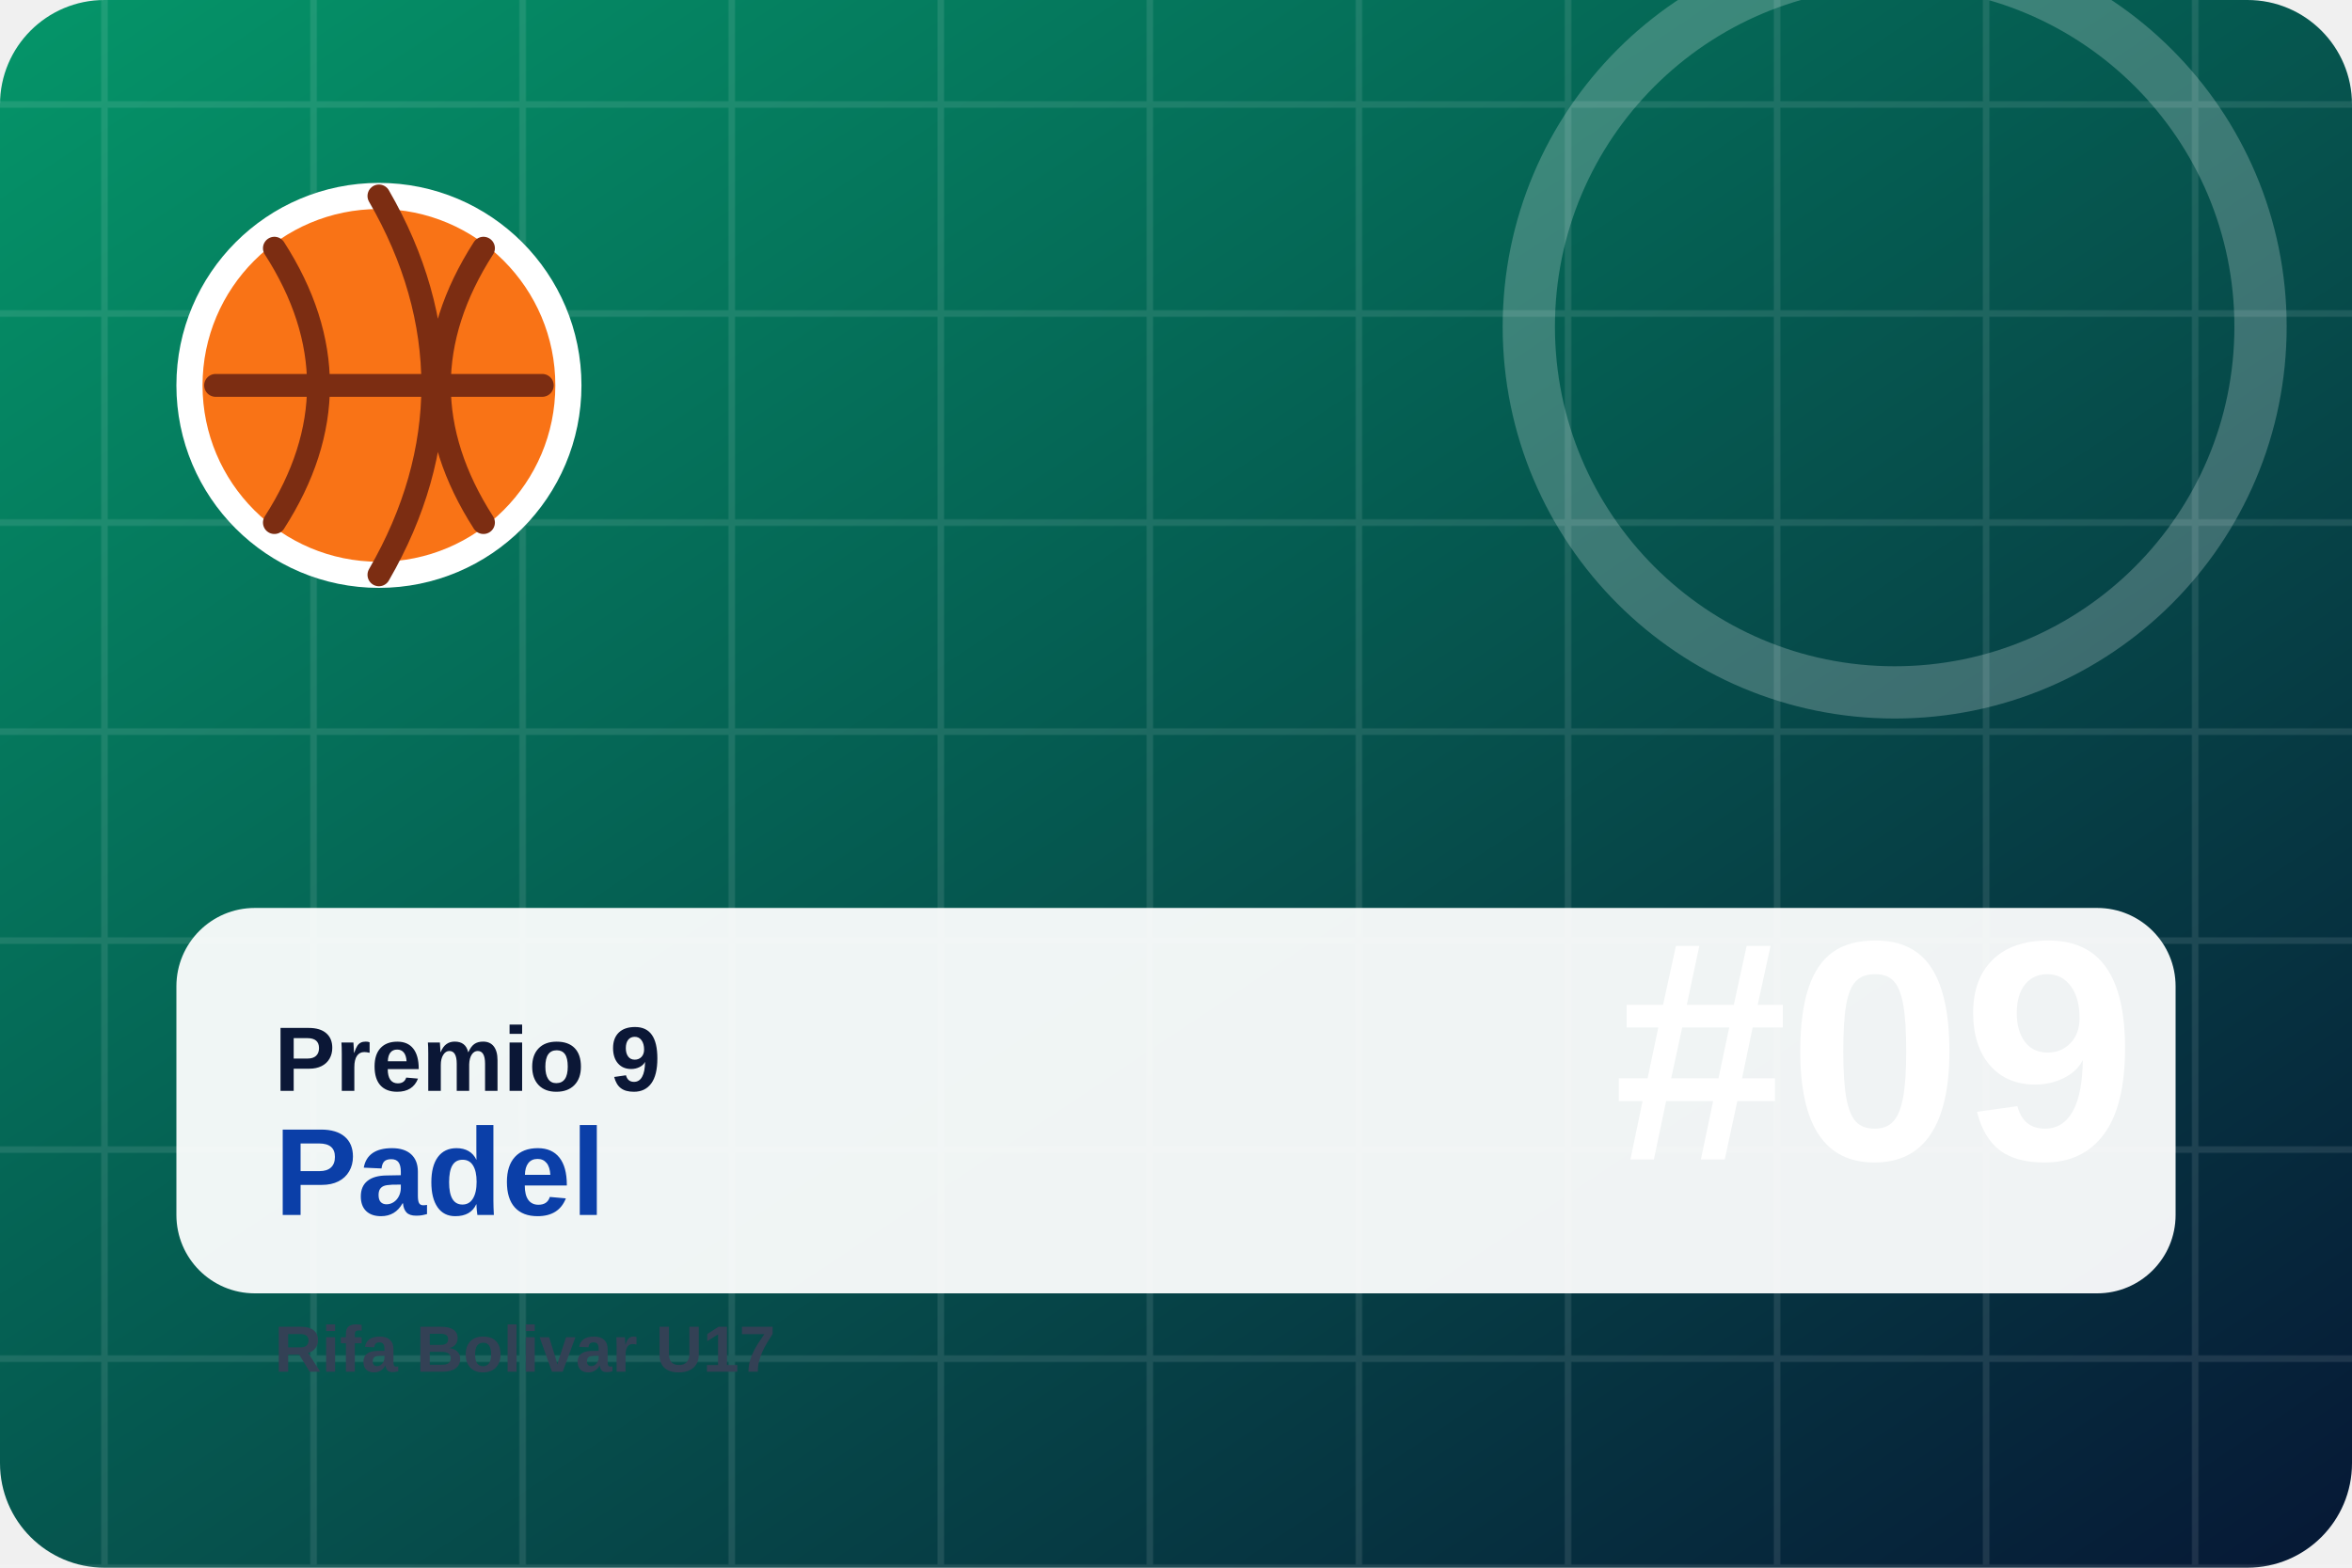
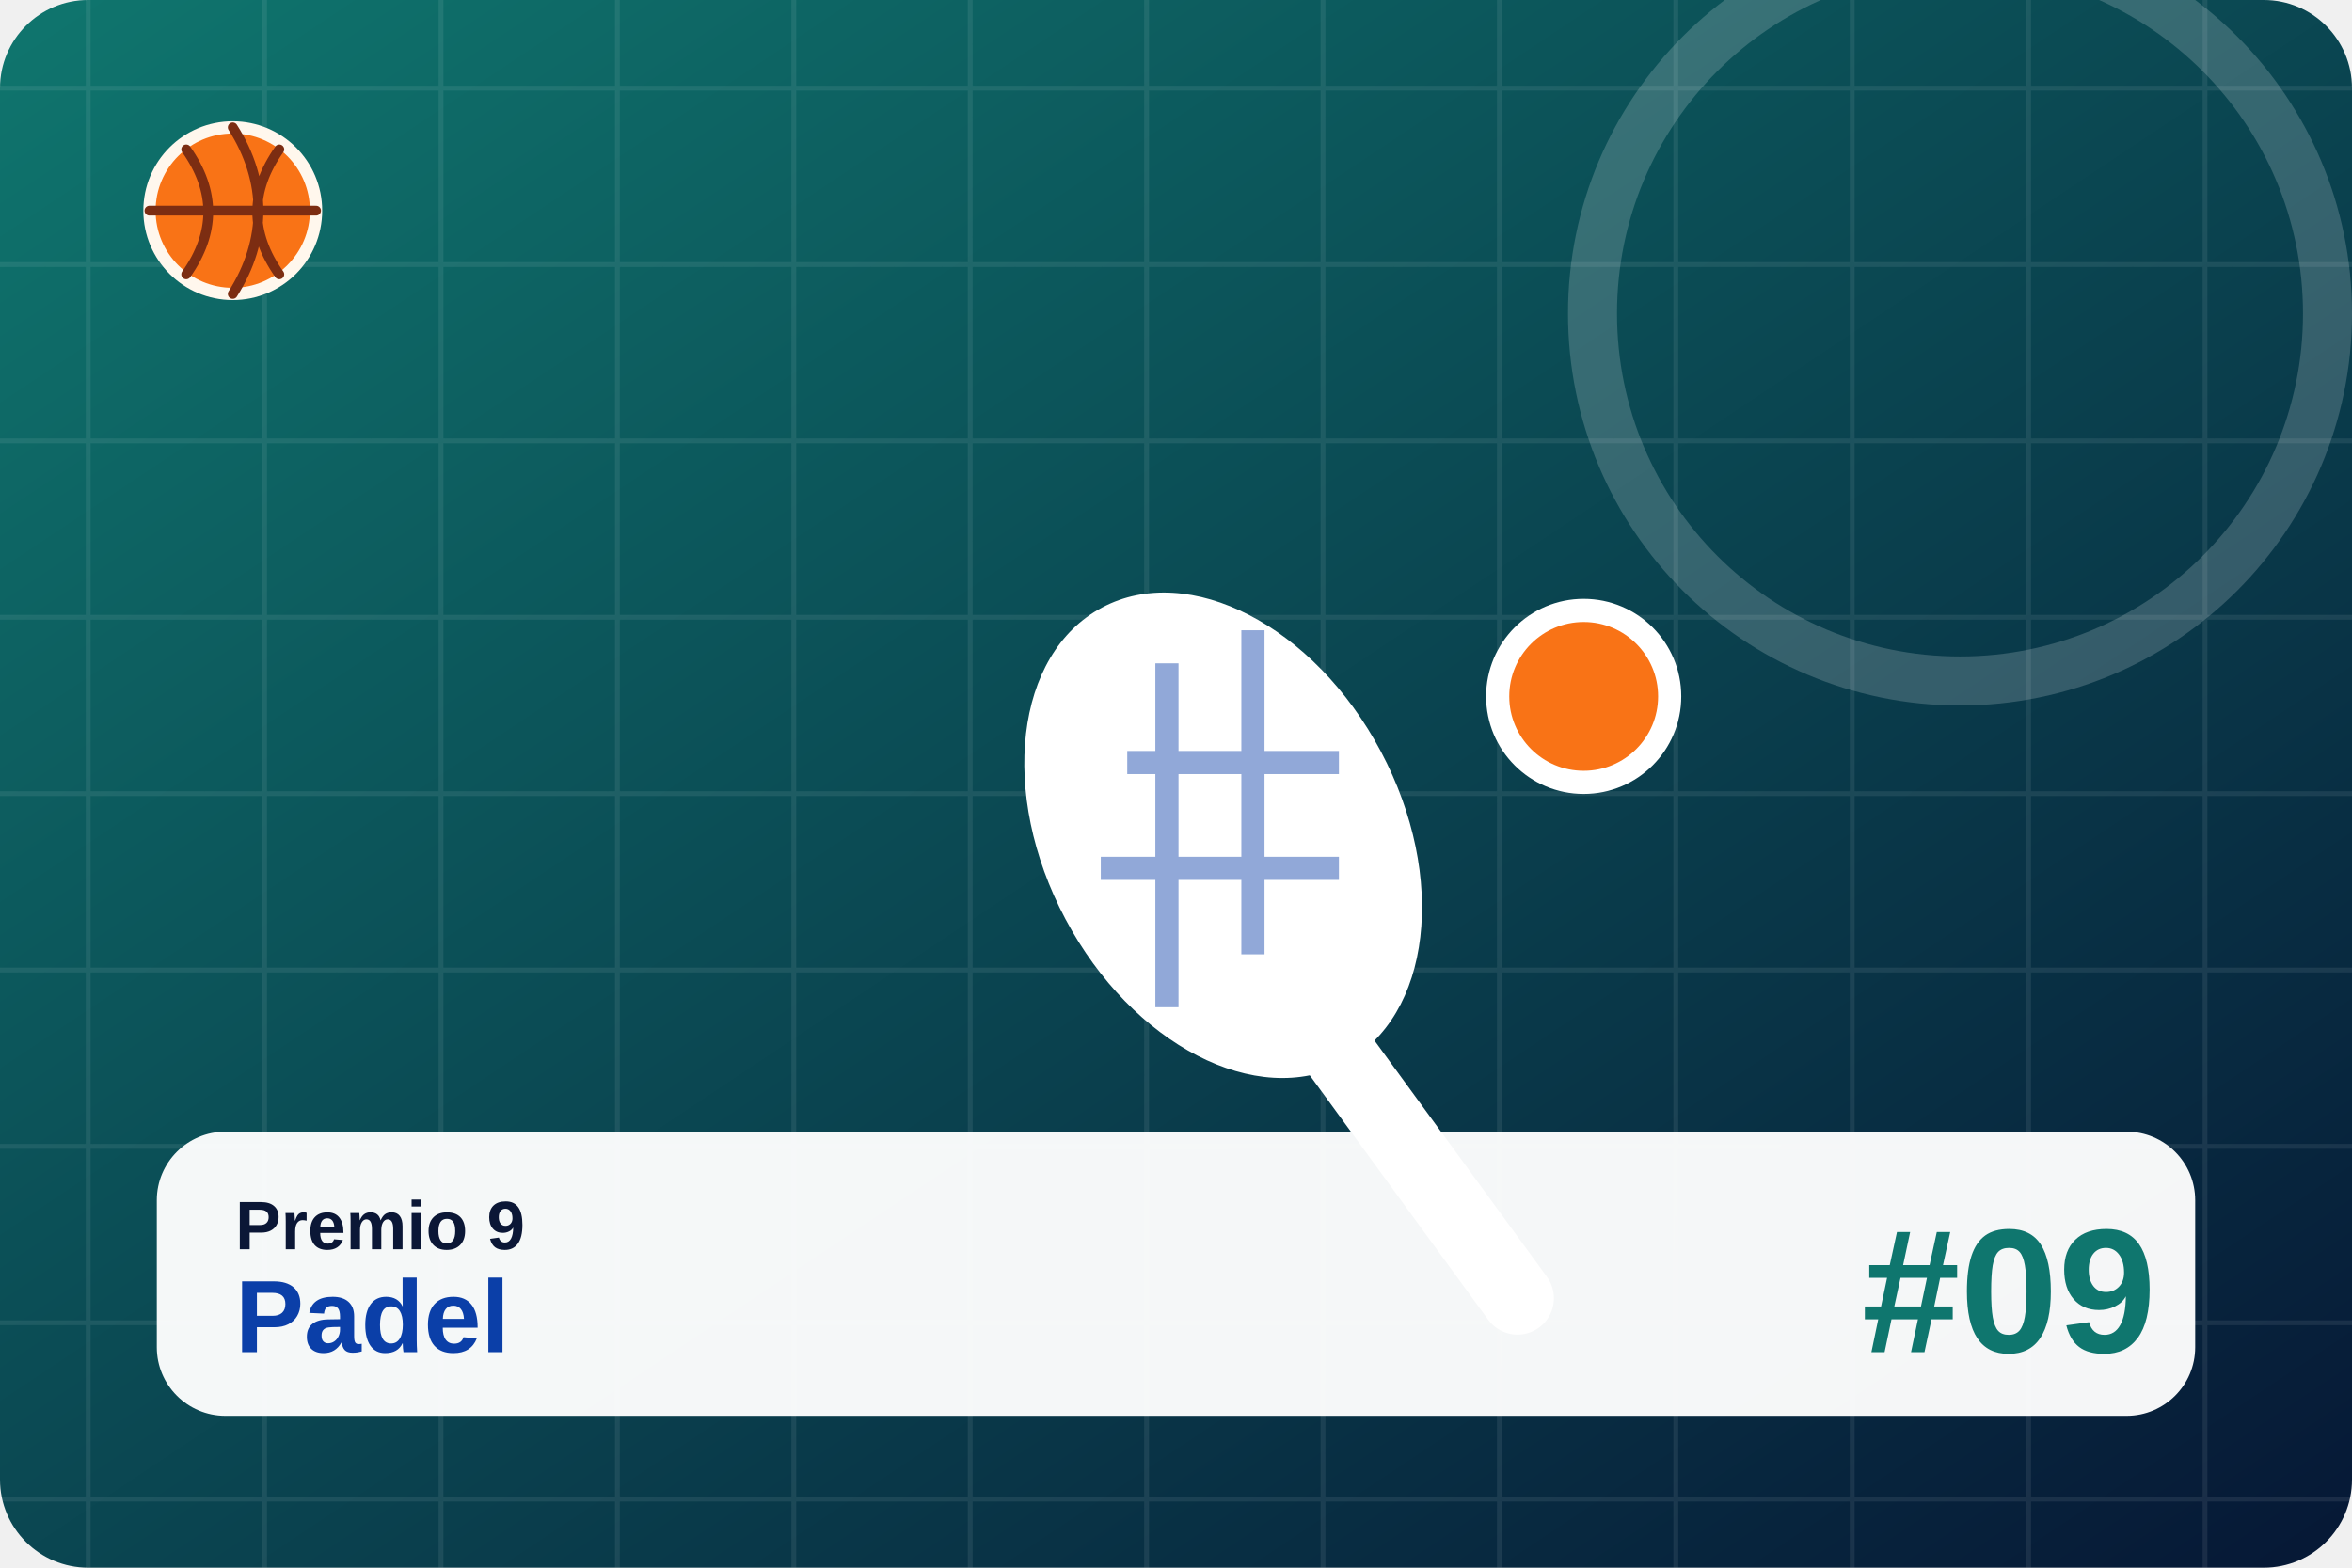
- <svg xmlns="http://www.w3.org/2000/svg" width="720" height="480" viewBox="0 0 720 480" role="img" aria-label="Premio 9 Padel">
+ <svg xmlns="http://www.w3.org/2000/svg" width="960" height="640" viewBox="0 0 960 640" role="img" aria-label="Premio 9 Padel">
  <defs>
    <linearGradient id="bg" x1="0" x2="1" y1="0" y2="1">
-       <stop offset="0" stop-color="#059669" />
+       <stop offset="0" stop-color="#0f766e" />
      <stop offset="1" stop-color="#061735" />
    </linearGradient>
-     <pattern id="court" width="64" height="64" patternUnits="userSpaceOnUse">
-       <path d="M0 32h64M32 0v64" stroke="rgba(255,255,255,.1)" stroke-width="2" />
+     <pattern id="court" width="72" height="72" patternUnits="userSpaceOnUse">
+       <path d="M0 36h72M36 0v72" stroke="rgba(255,255,255,.08)" stroke-width="2" />
    </pattern>
  </defs>
-   <rect width="720" height="480" rx="32" fill="url(#bg)" />
-   <rect width="720" height="480" fill="url(#court)" />
-   <circle cx="580" cy="100" r="112" fill="none" stroke="rgba(255,255,255,.22)" stroke-width="16" />
-   <circle cx="116" cy="118" r="58" fill="#f97316" stroke="#fff" stroke-width="8" />
-   <path d="M66 118h100M116 60c22 38 22 78 0 116M84 76c18 28 18 56 0 84M148 76c-18 28-18 56 0 84" stroke="#7c2d12" stroke-width="7" fill="none" stroke-linecap="round" />
-   <rect x="54" y="278" width="612" height="118" rx="24" fill="rgba(255,255,255,.94)" />
-   <text x="84" y="334" fill="#0b1736" font-family="Arial, sans-serif" font-size="28" font-weight="800">Premio 9</text>
-   <text x="84" y="372" fill="#0b3fa8" font-family="Arial, sans-serif" font-size="38" font-weight="900">Padel</text>
-   <text x="84" y="420" fill="#334155" font-family="Arial, sans-serif" font-size="20" font-weight="700">Rifa Bolivar U17</text>
-   <text x="574" y="355" text-anchor="middle" fill="#fff" font-family="Arial, sans-serif" font-size="96" font-weight="900">#09</text>
+   <rect width="960" height="640" rx="36" fill="url(#bg)" />
+   <rect width="960" height="640" fill="url(#court)" />
+   <circle cx="800" cy="128" r="150" fill="none" stroke="rgba(255,255,255,.18)" stroke-width="20" />
+   <circle cx="95" cy="86" r="34" fill="#f97316" stroke="#fff7ed" stroke-width="5" />
+   <path d="M61 86h68M95 52c14 22 14 46 0 68M76 61c12 17 12 34 0 51M114 61c-12 17-12 34 0 51" fill="none" stroke="#7c2d12" stroke-width="4" stroke-linecap="round" />
+   <g transform="translate(182 44) scale(1.35)">
+     <ellipse cx="235" cy="220" rx="54" ry="78" fill="#fff" transform="rotate(-28 235 220)" />
+     <path d="M270 286l54 74" stroke="#fff" stroke-width="22" stroke-linecap="round" />
+     <circle cx="344" cy="178" r="26" fill="#f97316" stroke="#fff" stroke-width="7" />
+     <path d="M206 198h64M198 230h72M218 168v104M244 158v98" stroke="#0b3fa8" stroke-width="7" opacity=".45" />
+   </g>
+   <rect x="64" y="462" width="832" height="116" rx="28" fill="rgba(255,255,255,.96)" />
+   <text x="96" y="510" fill="#0b1736" font-family="Arial, sans-serif" font-size="28" font-weight="900">Premio 9</text>
+   <text x="96" y="552" fill="#0b3fa8" font-family="Arial, sans-serif" font-size="42" font-weight="900">Padel</text>
+   <text x="820" y="552" text-anchor="middle" fill="#0f766e" font-family="Arial, sans-serif" font-size="72" font-weight="900">#09</text>
</svg>
